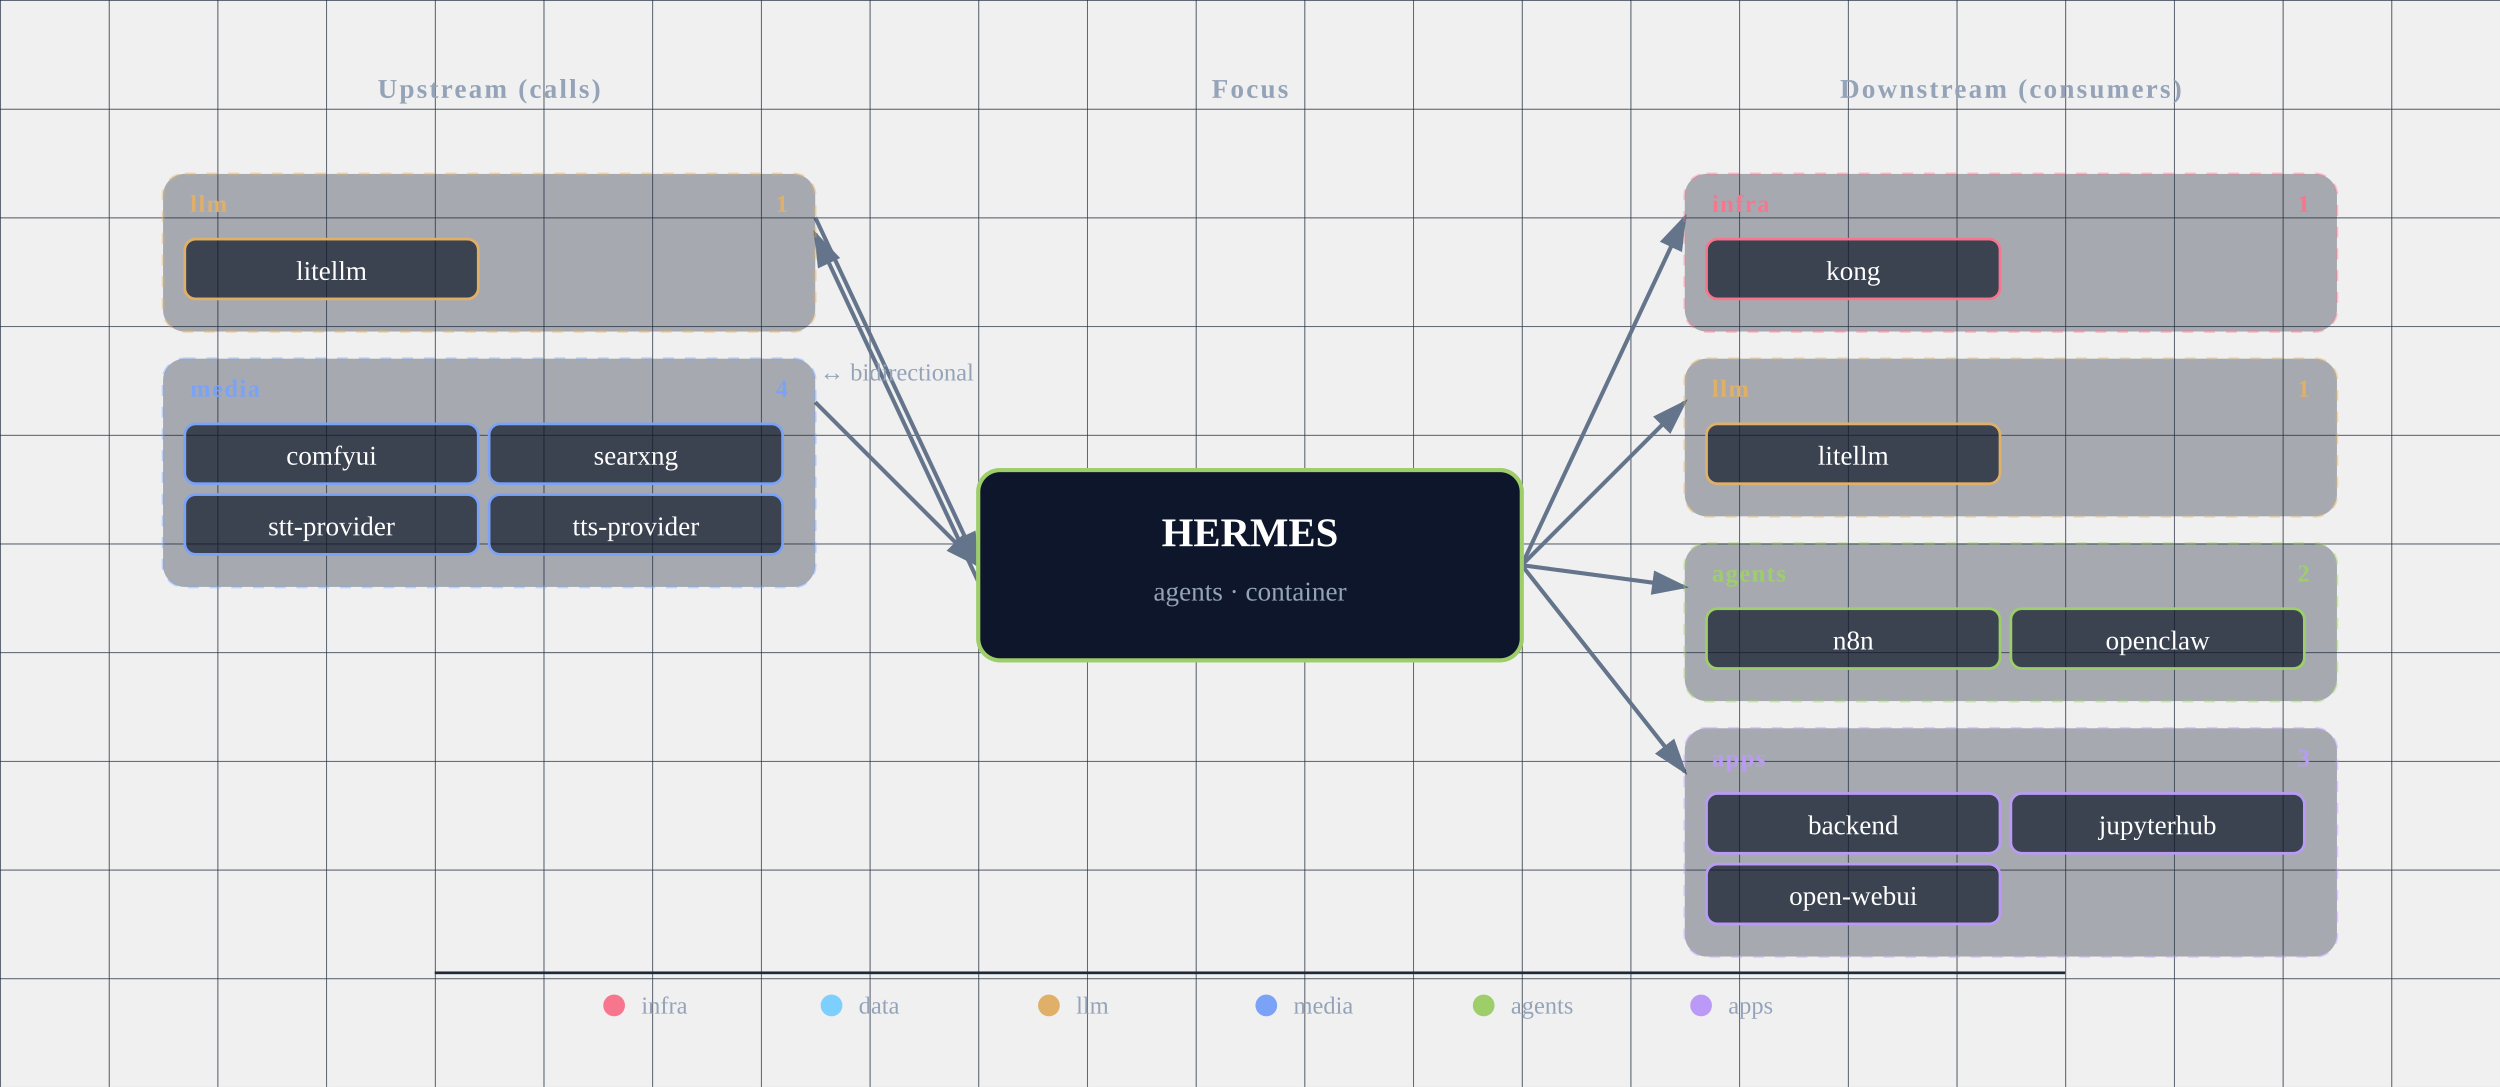
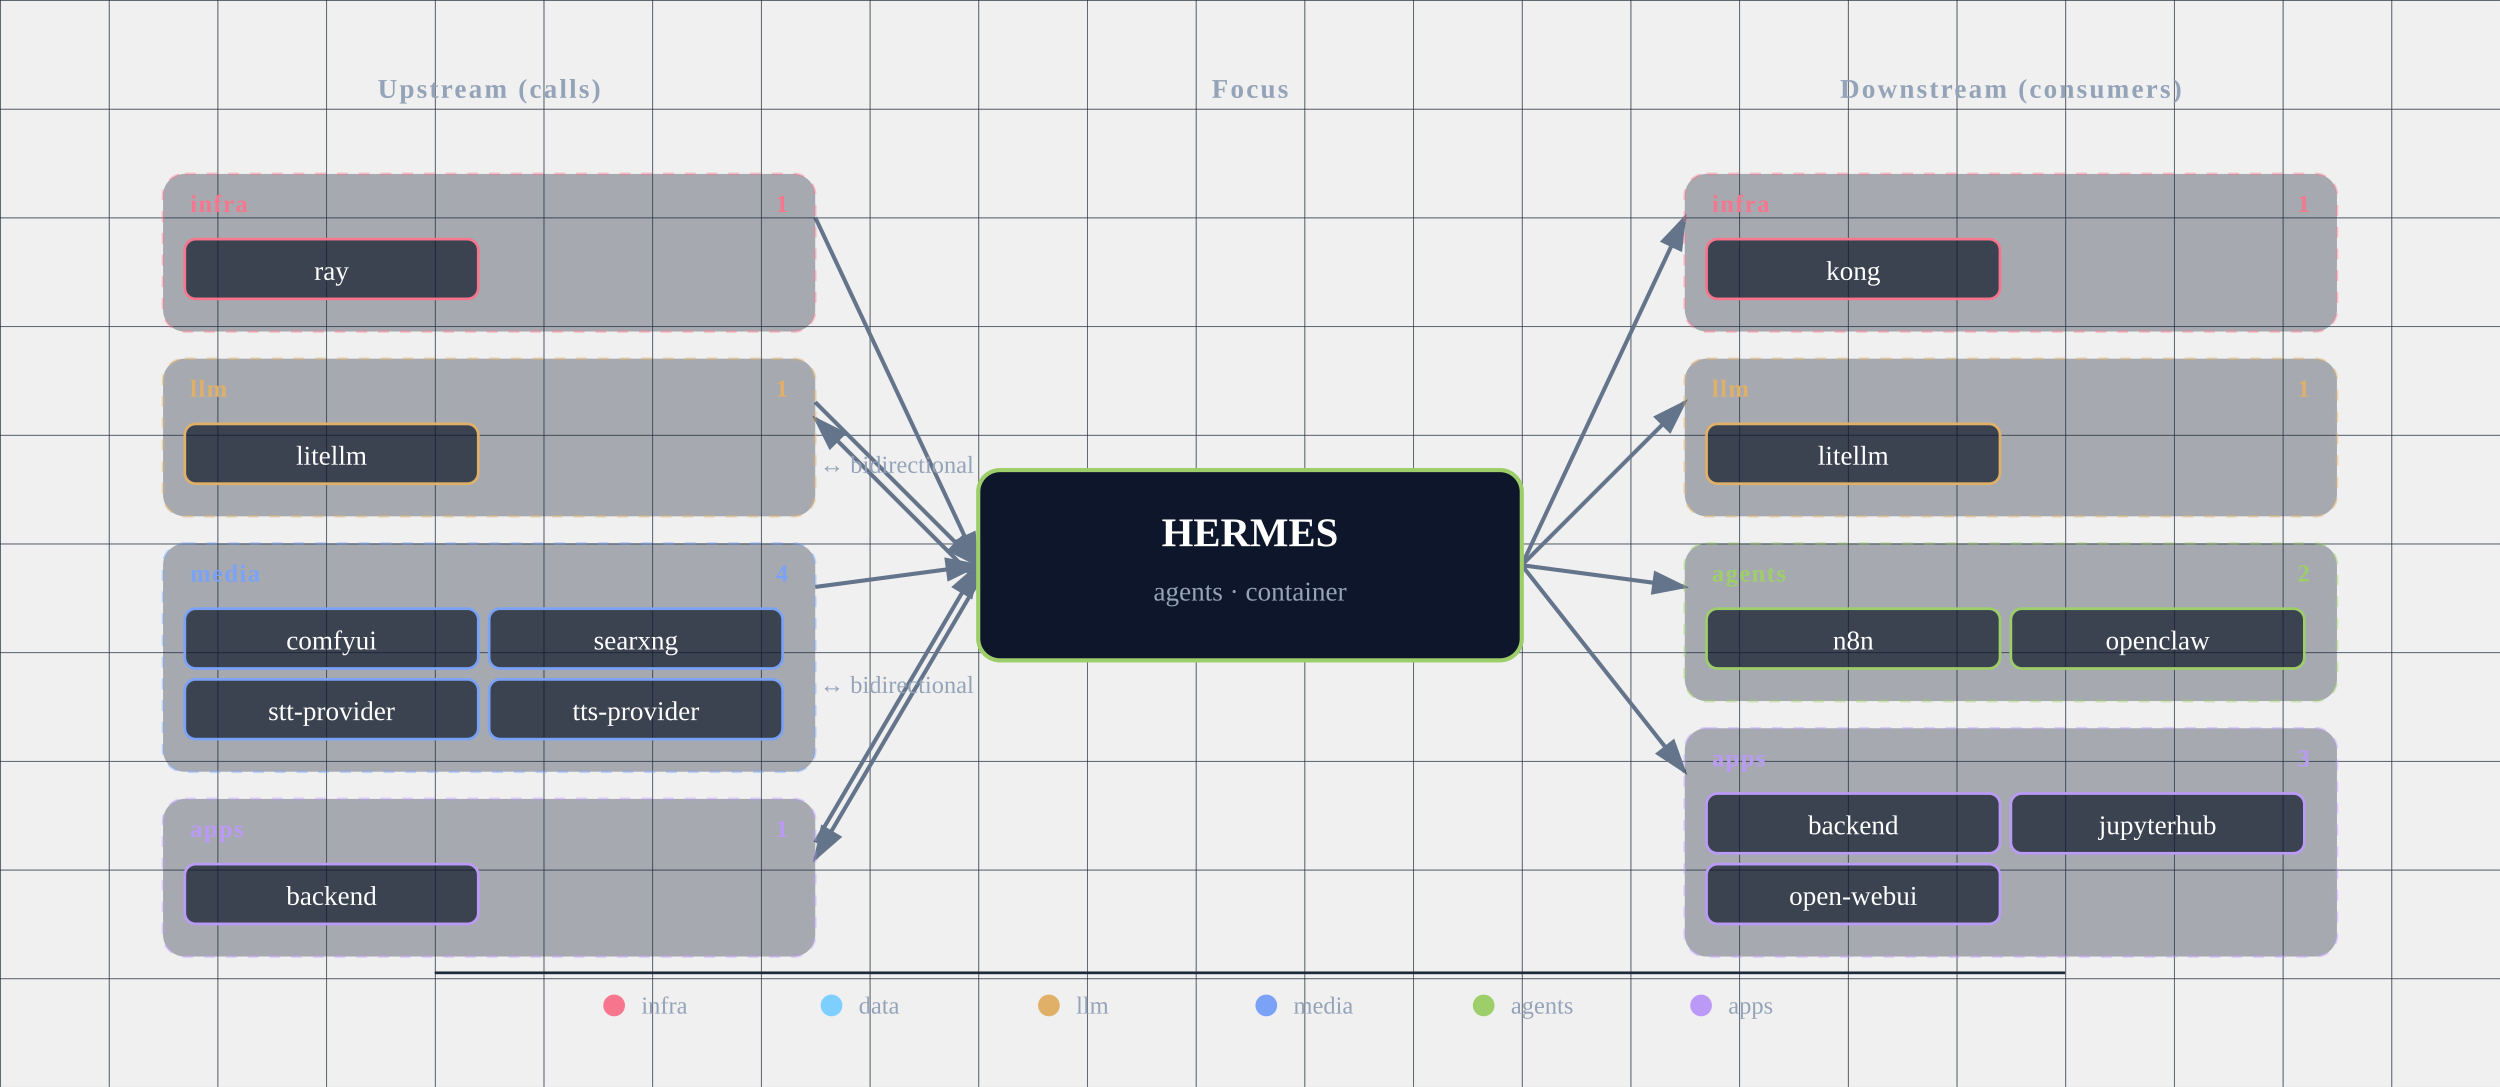
<svg xmlns="http://www.w3.org/2000/svg" viewBox="0 0 920 400">
  <defs>
    <pattern id="grid" width="40" height="40" patternUnits="userSpaceOnUse">
      <path d="M 40 0 L 0 0 0 40" fill="none" stroke="#1e293b" stroke-width="0.5" />
    </pattern>
    <marker id="arrowhead" markerWidth="9" markerHeight="6" refX="8" refY="3" orient="auto">
      <polygon points="0 0, 9 3, 0 6" fill="#64748b" />
    </marker>
    <filter id="focus-glow" x="-50%" y="-50%" width="200%" height="200%">
      <feGaussianBlur in="SourceAlpha" stdDeviation="6" />
      <feFlood flood-color="#9ece6a" flood-opacity="0.6" />
      <feComposite in2="SourceAlpha" operator="in" />
      <feMerge>
        <feMergeNode />
        <feMergeNode in="SourceGraphic" />
      </feMerge>
    </filter>
  </defs>
  <rect width="920" height="400" fill="url(#grid)" />
  <text x="180" y="36" fill="#94a3b8" font-size="10" font-weight="600" text-anchor="middle" letter-spacing="0.08em">Upstream (calls)</text>
  <text x="460" y="36" fill="#94a3b8" font-size="10" font-weight="600" text-anchor="middle" letter-spacing="0.08em">Focus</text>
  <text x="740" y="36" fill="#94a3b8" font-size="10" font-weight="600" text-anchor="middle" letter-spacing="0.08em">Downstream (consumers)</text>
  <line x1="300" y1="80" x2="360" y2="208" stroke="#64748b" stroke-width="1.5" marker-end="url(#arrowhead)" />
-   <line x1="360" y1="214" x2="300" y2="86" stroke="#64748b" stroke-width="1.5" marker-end="url(#arrowhead)" />
-   <text x="330" y="140" fill="#94a3b8" font-size="9" text-anchor="middle">↔ bidirectional</text>
  <line x1="300" y1="148" x2="360" y2="208" stroke="#64748b" stroke-width="1.5" marker-end="url(#arrowhead)" />
+   <line x1="360" y1="214" x2="300" y2="154" stroke="#64748b" stroke-width="1.5" marker-end="url(#arrowhead)" />
+   <text x="330" y="174" fill="#94a3b8" font-size="9" text-anchor="middle">↔ bidirectional</text>
+   <line x1="300" y1="216" x2="360" y2="208" stroke="#64748b" stroke-width="1.5" marker-end="url(#arrowhead)" />
+   <line x1="300" y1="310" x2="360" y2="208" stroke="#64748b" stroke-width="1.5" marker-end="url(#arrowhead)" />
+   <line x1="360" y1="214" x2="300" y2="316" stroke="#64748b" stroke-width="1.5" marker-end="url(#arrowhead)" />
+   <text x="330" y="255" fill="#94a3b8" font-size="9" text-anchor="middle">↔ bidirectional</text>
  <line x1="560" y1="208" x2="620" y2="80" stroke="#64748b" stroke-width="1.5" marker-end="url(#arrowhead)" />
  <line x1="560" y1="208" x2="620" y2="148" stroke="#64748b" stroke-width="1.5" marker-end="url(#arrowhead)" />
  <line x1="560" y1="208" x2="620" y2="216" stroke="#64748b" stroke-width="1.5" marker-end="url(#arrowhead)" />
  <line x1="560" y1="208" x2="620" y2="284" stroke="#64748b" stroke-width="1.5" marker-end="url(#arrowhead)" />
  <g>
    <g class="cluster">
-       <rect x="60" y="64" width="240" height="58" rx="8" fill="rgba(30,41,59,0.35)" stroke="#e0af68" stroke-width="1" stroke-dasharray="4,4" stroke-opacity="0.4" />
-       <text x="70" y="78" fill="#e0af68" font-size="9" font-weight="700" text-anchor="start" style="letter-spacing:0.06em;text-transform:uppercase;">llm</text>
-       <text x="290" y="78" fill="#e0af68" font-size="9" font-weight="600" text-anchor="end">1</text>
+       <rect x="60" y="64" width="240" height="58" rx="8" fill="rgba(30,41,59,0.35)" stroke="#f7768e" stroke-width="1" stroke-dasharray="4,4" stroke-opacity="0.4" />
+       <text x="70" y="78" fill="#f7768e" font-size="9" font-weight="700" text-anchor="start" style="letter-spacing:0.06em;text-transform:uppercase;">infra</text>
+       <text x="290" y="78" fill="#f7768e" font-size="9" font-weight="600" text-anchor="end">1</text>
    </g>
    <g>
-       <rect x="68" y="88" width="108" height="22" rx="4" fill="rgba(15,23,42,0.7)" stroke="#e0af68" stroke-width="1" />
-       <text x="122" y="103" fill="white" font-size="10" text-anchor="middle">litellm</text>
+       <rect x="68" y="88" width="108" height="22" rx="4" fill="rgba(15,23,42,0.7)" stroke="#f7768e" stroke-width="1" />
+       <text x="122" y="103" fill="white" font-size="10" text-anchor="middle">ray</text>
    </g>
    <g class="cluster">
-       <rect x="60" y="132" width="240" height="84" rx="8" fill="rgba(30,41,59,0.35)" stroke="#7aa2f7" stroke-width="1" stroke-dasharray="4,4" stroke-opacity="0.4" />
-       <text x="70" y="146" fill="#7aa2f7" font-size="9" font-weight="700" text-anchor="start" style="letter-spacing:0.06em;text-transform:uppercase;">media</text>
-       <text x="290" y="146" fill="#7aa2f7" font-size="9" font-weight="600" text-anchor="end">4</text>
+       <rect x="60" y="132" width="240" height="58" rx="8" fill="rgba(30,41,59,0.35)" stroke="#e0af68" stroke-width="1" stroke-dasharray="4,4" stroke-opacity="0.4" />
+       <text x="70" y="146" fill="#e0af68" font-size="9" font-weight="700" text-anchor="start" style="letter-spacing:0.06em;text-transform:uppercase;">llm</text>
+       <text x="290" y="146" fill="#e0af68" font-size="9" font-weight="600" text-anchor="end">1</text>
    </g>
    <g>
-       <rect x="68" y="156" width="108" height="22" rx="4" fill="rgba(15,23,42,0.7)" stroke="#7aa2f7" stroke-width="1" />
-       <text x="122" y="171" fill="white" font-size="10" text-anchor="middle">comfyui</text>
+       <rect x="68" y="156" width="108" height="22" rx="4" fill="rgba(15,23,42,0.7)" stroke="#e0af68" stroke-width="1" />
+       <text x="122" y="171" fill="white" font-size="10" text-anchor="middle">litellm</text>
+     </g>
+     <g class="cluster">
+       <rect x="60" y="200" width="240" height="84" rx="8" fill="rgba(30,41,59,0.35)" stroke="#7aa2f7" stroke-width="1" stroke-dasharray="4,4" stroke-opacity="0.4" />
+       <text x="70" y="214" fill="#7aa2f7" font-size="9" font-weight="700" text-anchor="start" style="letter-spacing:0.06em;text-transform:uppercase;">media</text>
+       <text x="290" y="214" fill="#7aa2f7" font-size="9" font-weight="600" text-anchor="end">4</text>
    </g>
    <g>
-       <rect x="180" y="156" width="108" height="22" rx="4" fill="rgba(15,23,42,0.7)" stroke="#7aa2f7" stroke-width="1" />
-       <text x="234" y="171" fill="white" font-size="10" text-anchor="middle">searxng</text>
+       <rect x="68" y="224" width="108" height="22" rx="4" fill="rgba(15,23,42,0.7)" stroke="#7aa2f7" stroke-width="1" />
+       <text x="122" y="239" fill="white" font-size="10" text-anchor="middle">comfyui</text>
    </g>
    <g>
-       <rect x="68" y="182" width="108" height="22" rx="4" fill="rgba(15,23,42,0.7)" stroke="#7aa2f7" stroke-width="1" />
-       <text x="122" y="197" fill="white" font-size="10" text-anchor="middle">stt-provider</text>
+       <rect x="180" y="224" width="108" height="22" rx="4" fill="rgba(15,23,42,0.7)" stroke="#7aa2f7" stroke-width="1" />
+       <text x="234" y="239" fill="white" font-size="10" text-anchor="middle">searxng</text>
    </g>
    <g>
-       <rect x="180" y="182" width="108" height="22" rx="4" fill="rgba(15,23,42,0.7)" stroke="#7aa2f7" stroke-width="1" />
-       <text x="234" y="197" fill="white" font-size="10" text-anchor="middle">tts-provider</text>
+       <rect x="68" y="250" width="108" height="22" rx="4" fill="rgba(15,23,42,0.7)" stroke="#7aa2f7" stroke-width="1" />
+       <text x="122" y="265" fill="white" font-size="10" text-anchor="middle">stt-provider</text>
+     </g>
+     <g>
+       <rect x="180" y="250" width="108" height="22" rx="4" fill="rgba(15,23,42,0.7)" stroke="#7aa2f7" stroke-width="1" />
+       <text x="234" y="265" fill="white" font-size="10" text-anchor="middle">tts-provider</text>
+     </g>
+     <g class="cluster">
+       <rect x="60" y="294" width="240" height="58" rx="8" fill="rgba(30,41,59,0.35)" stroke="#bb9af7" stroke-width="1" stroke-dasharray="4,4" stroke-opacity="0.4" />
+       <text x="70" y="308" fill="#bb9af7" font-size="9" font-weight="700" text-anchor="start" style="letter-spacing:0.06em;text-transform:uppercase;">apps</text>
+       <text x="290" y="308" fill="#bb9af7" font-size="9" font-weight="600" text-anchor="end">1</text>
+     </g>
+     <g>
+       <rect x="68" y="318" width="108" height="22" rx="4" fill="rgba(15,23,42,0.7)" stroke="#bb9af7" stroke-width="1" />
+       <text x="122" y="333" fill="white" font-size="10" text-anchor="middle">backend</text>
    </g>
  </g>
  <g>
    <g class="cluster">
      <rect x="620" y="64" width="240" height="58" rx="8" fill="rgba(30,41,59,0.35)" stroke="#f7768e" stroke-width="1" stroke-dasharray="4,4" stroke-opacity="0.4" />
      <text x="630" y="78" fill="#f7768e" font-size="9" font-weight="700" text-anchor="start" style="letter-spacing:0.06em;text-transform:uppercase;">infra</text>
      <text x="850" y="78" fill="#f7768e" font-size="9" font-weight="600" text-anchor="end">1</text>
    </g>
    <g>
      <rect x="628" y="88" width="108" height="22" rx="4" fill="rgba(15,23,42,0.7)" stroke="#f7768e" stroke-width="1" />
      <text x="682" y="103" fill="white" font-size="10" text-anchor="middle">kong</text>
    </g>
    <g class="cluster">
      <rect x="620" y="132" width="240" height="58" rx="8" fill="rgba(30,41,59,0.35)" stroke="#e0af68" stroke-width="1" stroke-dasharray="4,4" stroke-opacity="0.4" />
      <text x="630" y="146" fill="#e0af68" font-size="9" font-weight="700" text-anchor="start" style="letter-spacing:0.06em;text-transform:uppercase;">llm</text>
      <text x="850" y="146" fill="#e0af68" font-size="9" font-weight="600" text-anchor="end">1</text>
    </g>
    <g>
      <rect x="628" y="156" width="108" height="22" rx="4" fill="rgba(15,23,42,0.7)" stroke="#e0af68" stroke-width="1" />
      <text x="682" y="171" fill="white" font-size="10" text-anchor="middle">litellm</text>
    </g>
    <g class="cluster">
      <rect x="620" y="200" width="240" height="58" rx="8" fill="rgba(30,41,59,0.35)" stroke="#9ece6a" stroke-width="1" stroke-dasharray="4,4" stroke-opacity="0.4" />
      <text x="630" y="214" fill="#9ece6a" font-size="9" font-weight="700" text-anchor="start" style="letter-spacing:0.06em;text-transform:uppercase;">agents</text>
      <text x="850" y="214" fill="#9ece6a" font-size="9" font-weight="600" text-anchor="end">2</text>
    </g>
    <g>
      <rect x="628" y="224" width="108" height="22" rx="4" fill="rgba(15,23,42,0.7)" stroke="#9ece6a" stroke-width="1" />
      <text x="682" y="239" fill="white" font-size="10" text-anchor="middle">n8n</text>
    </g>
    <g>
      <rect x="740" y="224" width="108" height="22" rx="4" fill="rgba(15,23,42,0.7)" stroke="#9ece6a" stroke-width="1" />
      <text x="794" y="239" fill="white" font-size="10" text-anchor="middle">openclaw</text>
    </g>
    <g class="cluster">
      <rect x="620" y="268" width="240" height="84" rx="8" fill="rgba(30,41,59,0.35)" stroke="#bb9af7" stroke-width="1" stroke-dasharray="4,4" stroke-opacity="0.4" />
      <text x="630" y="282" fill="#bb9af7" font-size="9" font-weight="700" text-anchor="start" style="letter-spacing:0.06em;text-transform:uppercase;">apps</text>
      <text x="850" y="282" fill="#bb9af7" font-size="9" font-weight="600" text-anchor="end">3</text>
    </g>
    <g>
      <rect x="628" y="292" width="108" height="22" rx="4" fill="rgba(15,23,42,0.7)" stroke="#bb9af7" stroke-width="1" />
      <text x="682" y="307" fill="white" font-size="10" text-anchor="middle">backend</text>
    </g>
    <g>
      <rect x="740" y="292" width="108" height="22" rx="4" fill="rgba(15,23,42,0.7)" stroke="#bb9af7" stroke-width="1" />
      <text x="794" y="307" fill="white" font-size="10" text-anchor="middle">jupyterhub</text>
    </g>
    <g>
      <rect x="628" y="318" width="108" height="22" rx="4" fill="rgba(15,23,42,0.7)" stroke="#bb9af7" stroke-width="1" />
      <text x="682" y="333" fill="white" font-size="10" text-anchor="middle">open-webui</text>
    </g>
  </g>
  <g class="focus" filter="url(#focus-glow)">
    <rect x="360" y="173" width="200" height="70" rx="8" fill="#0f172a" stroke="#9ece6a" stroke-width="1.5" />
    <text x="460" y="201" fill="white" font-size="15" font-weight="700" text-anchor="middle">HERMES</text>
    <text x="460" y="221" fill="#94a3b8" font-size="10" text-anchor="middle">agents · container</text>
  </g>
  <g class="legend">
    <line x1="160" y1="358" x2="760" y2="358" stroke="#1e293b" stroke-width="1" />
    <circle cx="226" cy="370" r="4" fill="#f7768e" />
    <text x="236" y="373" fill="#94a3b8" font-size="9" font-weight="400" text-anchor="start">infra</text>
    <circle cx="306" cy="370" r="4" fill="#7dcfff" />
    <text x="316" y="373" fill="#94a3b8" font-size="9" font-weight="400" text-anchor="start">data</text>
    <circle cx="386" cy="370" r="4" fill="#e0af68" />
    <text x="396" y="373" fill="#94a3b8" font-size="9" font-weight="400" text-anchor="start">llm</text>
    <circle cx="466" cy="370" r="4" fill="#7aa2f7" />
    <text x="476" y="373" fill="#94a3b8" font-size="9" font-weight="400" text-anchor="start">media</text>
    <circle cx="546" cy="370" r="4" fill="#9ece6a" />
    <text x="556" y="373" fill="#94a3b8" font-size="9" font-weight="400" text-anchor="start">agents</text>
    <circle cx="626" cy="370" r="4" fill="#bb9af7" />
    <text x="636" y="373" fill="#94a3b8" font-size="9" font-weight="400" text-anchor="start">apps</text>
  </g>
</svg>
